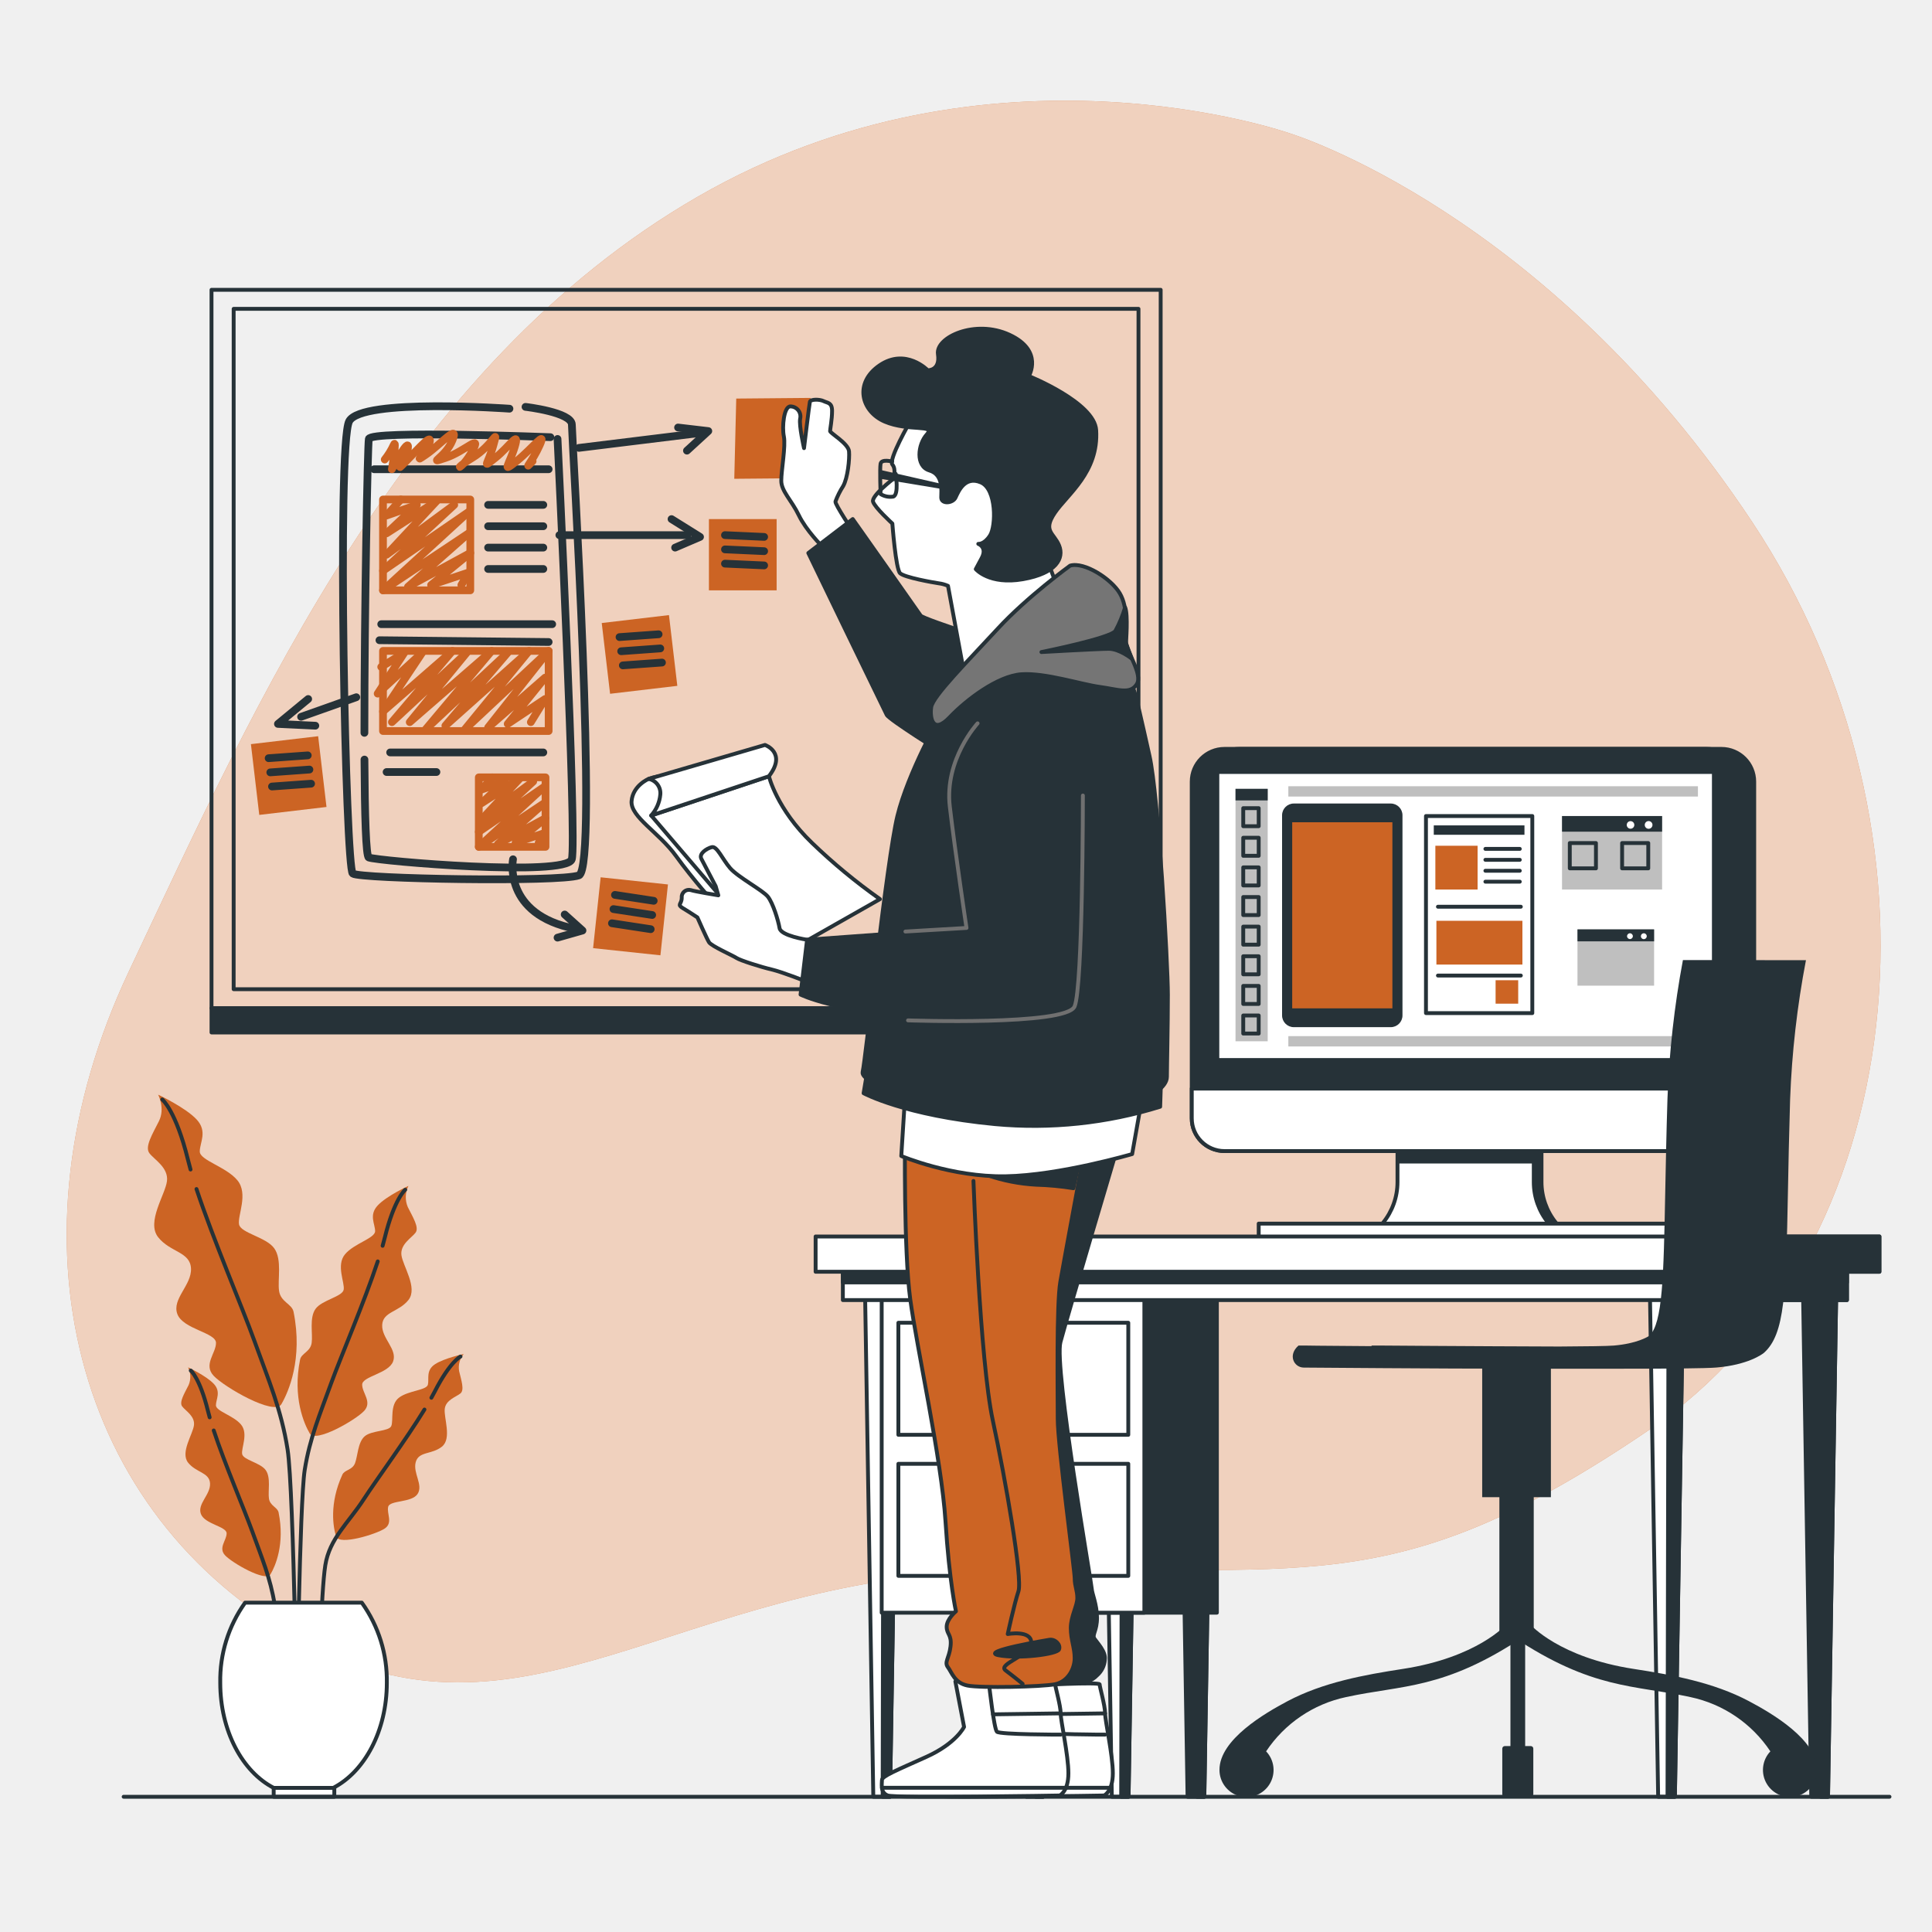
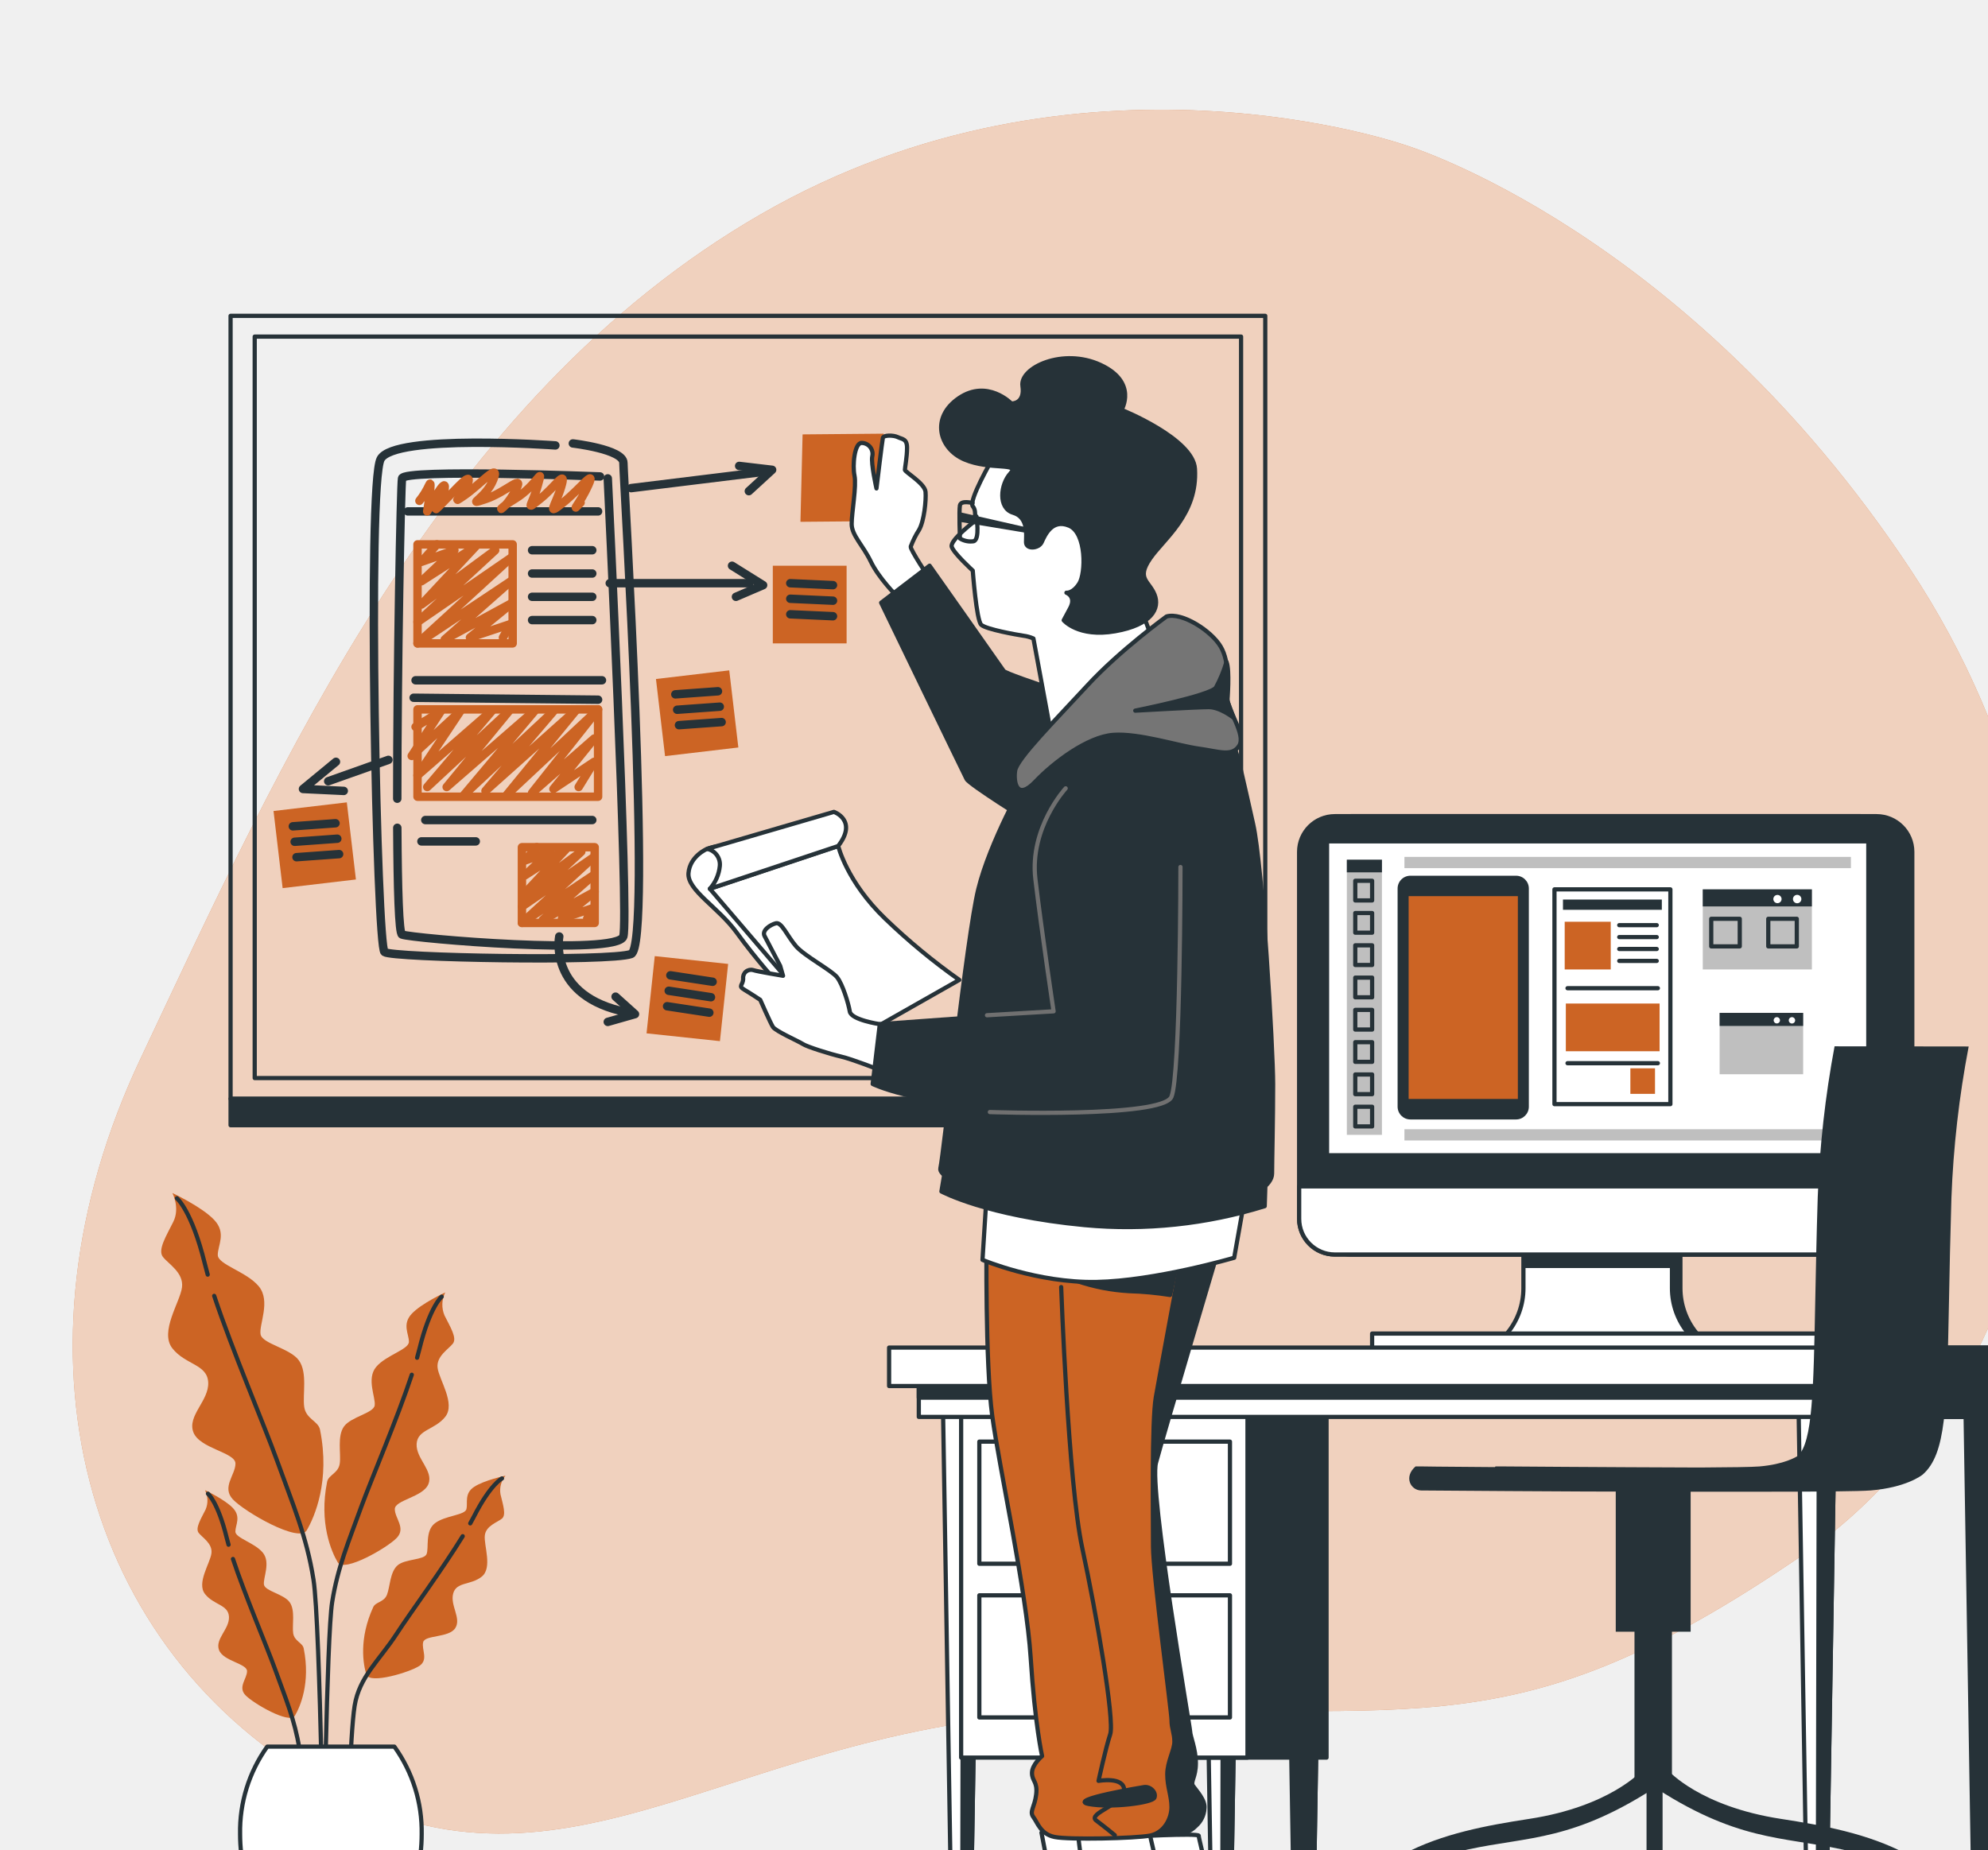
- <svg xmlns="http://www.w3.org/2000/svg" viewBox="0 0 500 500">
+ <svg xmlns="http://www.w3.org/2000/svg">
  <g id="freepik--background-simple--inject-64">
    <path d="M334,34.58s-77.4-27.52-153.37,16.3S66.3,181.67,33.38,251.34s-14,140.55,44,172.86,97.43-15.32,178.79-17.64S359.44,415.87,427,369.91s79.71-154.51,26.46-234.82S334,34.58,334,34.58Z" style="fill:#CC6424" />
    <path d="M334,34.58s-77.4-27.52-153.37,16.3S66.3,181.67,33.38,251.34s-14,140.55,44,172.86,97.43-15.32,178.79-17.64S359.44,415.87,427,369.91s79.71-154.51,26.46-234.82S334,34.58,334,34.58Z" style="fill:#fff;opacity:0.7" />
  </g>
  <g id="freepik--Plants--inject-64">
    <path d="M40.93,283.3s1.86,3.53.21,6.84-3.73,6.63-2.49,8.29,5,3.73,4.56,7.25-5.39,10.57-2.28,14.51,8.29,3.73,8.5,8.08-5,7.87-3.53,11.81,10,4.77,10,7.46-3.32,5.6-.62,8.5S71,366.51,72.82,363.4s5.62-11.71,3.15-23.92c-.42-2.05-3.34-2.51-3.75-5.41s.83-8.08-1.24-11-8.71-3.94-9.12-6.22,2.48-7.87-.42-11.39S51.7,300.3,51.7,298s2.08-5.18-.82-8.29S40.93,283.3,40.93,283.3Z" style="fill:#CC6424" />
    <path d="M50.85,307.72c4.32,13,11.88,30.67,14.95,39.2,3.73,10.36,7,17.86,8.63,28.22S77,454.89,77,454.89" style="fill:none;stroke:#263238;stroke-linecap:round;stroke-linejoin:round" />
    <path d="M42,284.55s3.52,2.9,6.63,15.54c.2.81.43,1.67.68,2.58" style="fill:none;stroke:#263238;stroke-linecap:round;stroke-linejoin:round" />
    <path d="M105.7,306.91a6.54,6.54,0,0,0-.16,5.48c1.32,2.65,3,5.3,2,6.63s-4,3-3.65,5.8,4.31,8.46,1.82,11.61-6.63,3-6.8,6.47,4,6.3,2.82,9.45-8,3.82-8,6,2.66,4.48.5,6.8S81.67,373.5,80.18,371s-4.49-9.37-2.52-19.14c.33-1.64,2.67-2,3-4.33s-.66-6.47,1-8.79,7-3.15,7.29-5-2-6.3.33-9.12,7.8-4.15,7.8-6-1.66-4.15.66-6.64S105.7,306.91,105.7,306.91Z" style="fill:#CC6424" />
    <path d="M97.76,326.45c-3.45,10.43-9.5,24.55-12,31.37-3,8.3-5.58,14.3-6.9,22.59s-2.05,63.82-2.05,63.82" style="fill:none;stroke:#263238;stroke-linecap:round;stroke-linejoin:round" />
    <path d="M104.87,307.91s-2.82,2.32-5.3,12.44c-.16.65-.35,1.34-.55,2.06" style="fill:none;stroke:#263238;stroke-linecap:round;stroke-linejoin:round" />
    <path d="M48.68,353.87a5.48,5.48,0,0,1,.14,4.57c-1.11,2.22-2.5,4.43-1.67,5.54s3.33,2.5,3.05,4.85-3.6,7.07-1.52,9.7,5.54,2.49,5.68,5.4S51,389.2,52,391.83s6.65,3.19,6.65,5-2.21,3.74-.41,5.68,10.51,7,11.76,4.92,3.76-7.83,2.1-16c-.27-1.37-2.22-1.68-2.5-3.62s.55-5.4-.83-7.34-5.82-2.63-6.1-4.16,1.66-5.26-.28-7.62-6.51-3.46-6.51-5,1.39-3.47-.55-5.55S48.68,353.87,48.68,353.87Z" style="fill:#CC6424" />
    <path d="M55.31,370.2c2.89,8.71,7.94,20.5,10,26.2,2.5,6.93,4.67,12,5.77,18.87s1.72,32.64,1.72,32.64" style="fill:none;stroke:#263238;stroke-linecap:round;stroke-linejoin:round" />
    <path d="M49.37,354.7s2.36,1.94,4.43,10.39c.14.55.29,1.12.46,1.72" style="fill:none;stroke:#263238;stroke-linecap:round;stroke-linejoin:round" />
    <path d="M120,350.42a5.45,5.45,0,0,0-1.18,4.42c.57,2.41,1.42,4.88.35,5.77s-3.8,1.67-4.07,4,1.89,7.7-.74,9.79-6,1.15-6.77,4,2,5.88.49,8.22-7.2,1.58-7.62,3.34,1.31,4.14-.89,5.62S87.77,400,87,397.67s-1.86-8.48,1.61-16.05c.59-1.27,2.56-1.12,3.27-2.95s.7-5.38,2.49-6.95,6.27-1.24,6.89-2.66-.42-5.5,2-7.35,7.13-1.88,7.48-3.37-.56-3.68,1.81-5.26S120,350.42,120,350.42Z" style="fill:#CC6424" />
    <path d="M109.85,364.79c-4.8,7.82-12.42,18.15-15.72,23.23-4,6.17-8.83,10.12-9.94,17.05s-1.71,32.64-1.71,32.64" style="fill:none;stroke:#263238;stroke-linecap:round;stroke-linejoin:round" />
    <path d="M119.18,351.07s-2.74,1.35-6.69,9.1c-.26.5-.54,1-.85,1.57" style="fill:none;stroke:#263238;stroke-linecap:round;stroke-linejoin:round" />
    <path d="M70.83,462.7H86.24c8.11-4.18,13.87-14.76,13.87-27.17a34.57,34.57,0,0,0-6.48-20.77H63.44A34.57,34.57,0,0,0,57,435.53C57,447.94,62.72,458.52,70.83,462.7Z" style="fill:#fff;stroke:#263238;stroke-linecap:round;stroke-linejoin:round" />
    <rect x="70.83" y="462.7" width="15.69" height="2.3" style="fill:#fff;stroke:#263238;stroke-linecap:round;stroke-linejoin:round" />
  </g>
  <g id="freepik--Board--inject-64">
    <rect x="54.74" y="75" width="245.64" height="185.92" style="fill:none;stroke:#263238;stroke-linecap:round;stroke-linejoin:round" />
    <rect x="60.47" y="79.93" width="234.17" height="176.07" style="fill:none;stroke:#263238;stroke-linecap:round;stroke-linejoin:round" />
    <path d="M131.85,105.77S93.59,103,90.37,109s-.93,115.7.92,117.08,53.47,2.3,58.54.46S148,113.14,148,109.91s-12-4.61-12-4.61" style="fill:none;stroke:#263238;stroke-linecap:round;stroke-linejoin:round;stroke-width:2px" />
    <path d="M94.32,196.57c.08,14.46.39,25.06,1.12,25.35,2.3.92,51.16,5.07,52.54.46s-3.69-108.78-3.69-108.78" style="fill:none;stroke:#263238;stroke-linecap:round;stroke-linejoin:round;stroke-width:2px" />
    <path d="M142.45,113.14s-46.55-1.84-47,.46c-.3,1.47-1.15,44.66-1.14,76.06" style="fill:none;stroke:#263238;stroke-linecap:round;stroke-linejoin:round;stroke-width:2px" />
    <line x1="96.82" y1="121.44" x2="141.99" y2="121.44" style="fill:none;stroke:#263238;stroke-linecap:round;stroke-linejoin:round;stroke-width:2px" />
    <path d="M137.84,119.35c-2.76,2.92,0,0,1.85-4.17s-1.85.83-6,4.17-1.84.84-.46-3.75-1.38,0-5.07,2.92-1.84,1.67-.46-3.34,0,0-5.53,3.34-2.77,3.33,0-1.67-1.84,0-6.91,1.67,0,0,1.84-4.59-3.23,1.25-6.91,3.75,0,0,.92-2.92-2.31.84-6,4.59,0,0,.46-3.34-4.15,5.43-4.15,5.43,1.38-8.35.46-6.26a18,18,0,0,1-2.31,3.75" style="fill:none;stroke:#CC6424;stroke-linecap:round;stroke-linejoin:round;stroke-width:2px" />
    <rect x="99.12" y="129.27" width="22.59" height="23.51" style="fill:none;stroke:#CC6424;stroke-linecap:round;stroke-linejoin:round;stroke-width:2px" />
    <polyline points="103.73 129.27 100.05 133.42 107.88 130.66 100.05 138.03 112.95 129.73 100.05 143.56 117.56 130.66 99.12 147.71 121.25 132.5 99.12 152.78 121.25 138.03 105.58 151.86 121.71 143.1 111.57 151.4 121.25 148.17 119.4 151.4" style="fill:none;stroke:#CC6424;stroke-linecap:round;stroke-linejoin:round;stroke-width:2px" />
    <rect x="123.91" y="201.18" width="17.27" height="17.98" style="fill:none;stroke:#CC6424;stroke-linecap:round;stroke-linejoin:round;stroke-width:2px" />
    <polyline points="127.43 201.18 124.61 204.35 130.6 202.24 124.61 207.88 134.48 201.53 124.61 212.11 138 202.24 123.91 215.28 140.82 203.65 123.91 219.16 140.82 207.88 128.84 218.45 141.18 211.75 133.42 218.1 140.82 215.63 139.41 218.1" style="fill:none;stroke:#CC6424;stroke-linecap:round;stroke-linejoin:round;stroke-width:2px" />
    <line x1="98.66" y1="161.54" x2="142.91" y2="161.54" style="fill:none;stroke:#263238;stroke-linecap:round;stroke-linejoin:round;stroke-width:2px" />
    <line x1="98.2" y1="165.69" x2="141.99" y2="166.15" style="fill:none;stroke:#263238;stroke-linecap:round;stroke-linejoin:round;stroke-width:2px" />
    <line x1="126.32" y1="130.66" x2="140.61" y2="130.66" style="fill:none;stroke:#263238;stroke-linecap:round;stroke-linejoin:round;stroke-width:2px" />
    <line x1="126.32" y1="136.19" x2="140.61" y2="136.19" style="fill:none;stroke:#263238;stroke-linecap:round;stroke-linejoin:round;stroke-width:2px" />
    <line x1="126.32" y1="141.72" x2="140.61" y2="141.72" style="fill:none;stroke:#263238;stroke-linecap:round;stroke-linejoin:round;stroke-width:2px" />
    <line x1="126.32" y1="147.25" x2="140.61" y2="147.25" style="fill:none;stroke:#263238;stroke-linecap:round;stroke-linejoin:round;stroke-width:2px" />
    <rect x="99.12" y="168.45" width="42.87" height="20.74" style="fill:none;stroke:#CC6424;stroke-linecap:round;stroke-linejoin:round;stroke-width:2px" />
    <polyline points="98.66 172.6 104.65 168.91 97.74 179.51 109.26 168.91 99.12 184.13 117.1 168.45 101.43 186.89 120.79 168.91 106.04 186.89 127.24 168.45 110.19 188.73 131.39 168.91 115.26 187.81 136.92 168.45 120.33 188.73 141.99 168.45 126.32 188.27 141.07 175.37 131.39 187.35 141.07 180.9 139.17 183.98 137.38 186.89" style="fill:none;stroke:#CC6424;stroke-linecap:round;stroke-linejoin:round;stroke-width:2px" />
    <line x1="100.97" y1="194.73" x2="140.61" y2="194.73" style="fill:none;stroke:#263238;stroke-linecap:round;stroke-linejoin:round;stroke-width:2px" />
    <line x1="100.05" y1="199.8" x2="112.95" y2="199.8" style="fill:none;stroke:#263238;stroke-linecap:round;stroke-linejoin:round;stroke-width:2px" />
    <line x1="149.83" y1="115.91" x2="181.47" y2="112.02" style="fill:none;stroke:#263238;stroke-linecap:round;stroke-linejoin:round;stroke-width:2px" />
    <line x1="144.76" y1="138.49" x2="177.94" y2="138.49" style="fill:none;stroke:#263238;stroke-linecap:round;stroke-linejoin:round;stroke-width:2px" />
    <line x1="92.21" y1="180.44" x2="77.92" y2="185.51" style="fill:none;stroke:#263238;stroke-linecap:round;stroke-linejoin:round;stroke-width:2px" />
    <path d="M132.77,222.38s-2.76,14.29,16.13,18" style="fill:none;stroke:#263238;stroke-linecap:round;stroke-linejoin:round;stroke-width:2px" />
    <polyline points="146.14 236.67 150.75 240.82 144.29 242.66" style="fill:none;stroke:#263238;stroke-linecap:round;stroke-linejoin:round;stroke-width:2px" />
    <polyline points="173.79 134.34 181.17 138.95 174.72 141.72" style="fill:none;stroke:#263238;stroke-linecap:round;stroke-linejoin:round;stroke-width:2px" />
    <polyline points="175.48 110.64 183.31 111.56 177.78 116.63" style="fill:none;stroke:#263238;stroke-linecap:round;stroke-linejoin:round;stroke-width:2px" />
    <polyline points="79.76 180.9 71.93 187.35 81.61 187.81" style="fill:none;stroke:#263238;stroke-linecap:round;stroke-linejoin:round;stroke-width:2px" />
    <rect x="183.47" y="134.34" width="17.52" height="18.44" style="fill:#CC6424" />
    <line x1="187.62" y1="138.49" x2="197.76" y2="138.95" style="fill:none;stroke:#263238;stroke-linecap:round;stroke-linejoin:round;stroke-width:2px" />
    <line x1="187.62" y1="142.18" x2="197.76" y2="142.64" style="fill:none;stroke:#263238;stroke-linecap:round;stroke-linejoin:round;stroke-width:2px" />
    <line x1="187.62" y1="145.87" x2="197.76" y2="146.33" style="fill:none;stroke:#263238;stroke-linecap:round;stroke-linejoin:round;stroke-width:2px" />
    <rect x="156.74" y="160.16" width="17.52" height="18.44" transform="translate(-18.7 20.55) rotate(-6.73)" style="fill:#CC6424" />
    <line x1="160.33" y1="164.88" x2="170.45" y2="164.15" style="fill:none;stroke:#263238;stroke-linecap:round;stroke-linejoin:round;stroke-width:2px" />
    <line x1="160.76" y1="168.54" x2="170.88" y2="167.81" style="fill:none;stroke:#263238;stroke-linecap:round;stroke-linejoin:round;stroke-width:2px" />
    <line x1="161.19" y1="172.2" x2="171.32" y2="171.47" style="fill:none;stroke:#263238;stroke-linecap:round;stroke-linejoin:round;stroke-width:2px" />
    <rect x="65.94" y="191.5" width="17.52" height="18.44" transform="translate(-22.99 10.13) rotate(-6.73)" style="fill:#CC6424" />
    <line x1="69.52" y1="196.22" x2="79.65" y2="195.49" style="fill:none;stroke:#263238;stroke-linecap:round;stroke-linejoin:round;stroke-width:2px" />
    <line x1="69.95" y1="199.89" x2="80.08" y2="199.16" style="fill:none;stroke:#263238;stroke-linecap:round;stroke-linejoin:round;stroke-width:2px" />
    <line x1="70.39" y1="203.55" x2="80.51" y2="202.82" style="fill:none;stroke:#263238;stroke-linecap:round;stroke-linejoin:round;stroke-width:2px" />
    <rect x="154.44" y="227.91" width="17.52" height="18.44" transform="translate(25.97 -15.92) rotate(6.07)" style="fill:#CC6424" />
    <line x1="159.15" y1="231.6" x2="169.18" y2="233.13" style="fill:none;stroke:#263238;stroke-linecap:round;stroke-linejoin:round;stroke-width:2px" />
    <line x1="158.76" y1="235.27" x2="168.79" y2="236.8" style="fill:none;stroke:#263238;stroke-linecap:round;stroke-linejoin:round;stroke-width:2px" />
    <line x1="158.37" y1="238.94" x2="168.4" y2="240.47" style="fill:none;stroke:#263238;stroke-linecap:round;stroke-linejoin:round;stroke-width:2px" />
    <rect x="54.74" y="260.92" width="245.63" height="6.28" style="fill:#263238;stroke:#263238;stroke-linecap:round;stroke-linejoin:round" />
  </g>
  <g id="freepik--Device--inject-64">
    <path d="M398.94,305.93V294.21H363.67v11.72a16.73,16.73,0,0,1-3.75,10.54l-1.54,1.91h45.85l-1.54-1.91A16.73,16.73,0,0,1,398.94,305.93Z" style="fill:#263238;stroke:#263238;stroke-linecap:round;stroke-linejoin:round" />
    <path d="M396.94,305.93V294.21H361.67v11.72a16.73,16.73,0,0,1-3.75,10.54l-1.54,1.91h45.85l-1.54-1.91A16.73,16.73,0,0,1,396.94,305.93Z" style="fill:#fff;stroke:#263238;stroke-linecap:round;stroke-linejoin:round" />
    <rect x="361.81" y="297.52" width="35.41" height="3.59" style="fill:#263238" />
    <rect x="308.42" y="193.81" width="141.76" height="104.09" rx="8.48" style="fill:#263238;stroke:#263238;stroke-linecap:round;stroke-linejoin:round" />
    <rect x="312.23" y="193.81" width="141.76" height="104.09" rx="8.48" style="fill:#263238;stroke:#263238;stroke-linecap:round;stroke-linejoin:round" />
    <path d="M308.42,281.72H450.19a0,0,0,0,1,0,0v7.7a8.48,8.48,0,0,1-8.48,8.48H316.91a8.48,8.48,0,0,1-8.48-8.48v-7.7A0,0,0,0,1,308.42,281.72Z" style="fill:#fff;stroke:#263238;stroke-linecap:round;stroke-linejoin:round" />
    <rect x="315.55" y="200.29" width="127.5" height="73.54" style="fill:#fff" />
    <rect x="331.8" y="207.95" width="31.16" height="57.88" rx="3.04" style="fill:#263238" />
    <rect x="334.42" y="212.8" width="25.93" height="48.16" style="fill:#CC6424" />
    <rect x="371.06" y="213.61" width="23.47" height="2.43" style="fill:#263238" />
    <rect x="371.47" y="218.88" width="10.93" height="11.33" style="fill:#CC6424" />
    <rect x="387.06" y="253.68" width="5.85" height="6.07" style="fill:#CC6424" />
    <rect x="371.74" y="238.3" width="22.26" height="11.33" style="fill:#CC6424" />
    <line x1="384.42" y1="219.69" x2="393.32" y2="219.69" style="fill:none;stroke:#263238;stroke-linecap:round;stroke-linejoin:round" />
    <line x1="384.42" y1="222.52" x2="393.32" y2="222.52" style="fill:none;stroke:#263238;stroke-linecap:round;stroke-linejoin:round" />
    <line x1="384.42" y1="225.35" x2="393.32" y2="225.35" style="fill:none;stroke:#263238;stroke-linecap:round;stroke-linejoin:round" />
    <line x1="384.42" y1="228.18" x2="393.32" y2="228.18" style="fill:none;stroke:#263238;stroke-linecap:round;stroke-linejoin:round" />
    <line x1="372.14" y1="234.66" x2="393.59" y2="234.66" style="fill:none;stroke:#263238;stroke-linecap:round;stroke-linejoin:round" />
    <line x1="372.14" y1="252.47" x2="393.59" y2="252.47" style="fill:none;stroke:#263238;stroke-linecap:round;stroke-linejoin:round" />
    <rect x="369.04" y="211.19" width="27.52" height="51" style="fill:none;stroke:#263238;stroke-linecap:round;stroke-linejoin:round" />
    <rect x="404.25" y="211.19" width="25.9" height="19.02" style="fill:#bfbfbf" />
    <rect x="404.25" y="211.19" width="25.9" height="4.05" style="fill:#263238" />
    <rect x="406.26" y="218.18" width="6.77" height="6.55" style="fill:none;stroke:#263238;stroke-linecap:round;stroke-linejoin:round" />
    <rect x="419.8" y="218.18" width="6.77" height="6.55" style="fill:none;stroke:#263238;stroke-linecap:round;stroke-linejoin:round" />
    <path d="M427.66,213.49a1,1,0,1,1-1-1A1,1,0,0,1,427.66,213.49Z" style="fill:#fff" />
    <circle cx="421.98" cy="213.49" r="0.98" style="fill:#fff" />
    <rect x="408.25" y="240.52" width="19.83" height="14.57" style="fill:#bfbfbf" />
    <rect x="408.25" y="240.52" width="19.83" height="3.1" style="fill:#263238" />
    <path d="M426.18,242.28a.76.76,0,1,1-.76-.75A.76.76,0,0,1,426.18,242.28Z" style="fill:#fff" />
    <path d="M422.58,242.28a.75.75,0,1,1-1.5,0,.75.75,0,0,1,1.5,0Z" style="fill:#fff" />
    <rect x="319.75" y="204.15" width="8.33" height="65.33" style="fill:#bfbfbf" />
    <rect x="319.75" y="204.15" width="8.33" height="3" style="fill:#263238" />
    <rect x="321.75" y="209.15" width="4" height="4.67" style="fill:none;stroke:#263238;stroke-linecap:round;stroke-linejoin:round" />
    <rect x="321.75" y="216.81" width="4" height="4.67" style="fill:none;stroke:#263238;stroke-linecap:round;stroke-linejoin:round" />
    <rect x="321.75" y="224.48" width="4" height="4.67" style="fill:none;stroke:#263238;stroke-linecap:round;stroke-linejoin:round" />
    <rect x="321.75" y="232.15" width="4" height="4.67" style="fill:none;stroke:#263238;stroke-linecap:round;stroke-linejoin:round" />
    <rect x="321.75" y="239.81" width="4" height="4.67" style="fill:none;stroke:#263238;stroke-linecap:round;stroke-linejoin:round" />
    <rect x="321.75" y="247.48" width="4" height="4.67" style="fill:none;stroke:#263238;stroke-linecap:round;stroke-linejoin:round" />
    <rect x="321.75" y="255.15" width="4" height="4.67" style="fill:none;stroke:#263238;stroke-linecap:round;stroke-linejoin:round" />
    <rect x="321.75" y="262.81" width="4" height="4.67" style="fill:none;stroke:#263238;stroke-linecap:round;stroke-linejoin:round" />
    <rect x="333.42" y="203.48" width="106" height="2.67" style="fill:#bfbfbf" />
    <rect x="333.42" y="268.15" width="106" height="2.67" style="fill:#bfbfbf" />
    <rect x="356.38" y="318.38" width="45.86" height="2.09" style="fill:#263238;stroke:#263238;stroke-linecap:round;stroke-linejoin:round" />
    <rect x="325.75" y="316.67" width="106.47" height="3.8" style="fill:#fff;stroke:#263238;stroke-linecap:round;stroke-linejoin:round" />
  </g>
  <g id="freepik--Desk--inject-64">
    <polygon points="230.34 465 226.01 465 223.84 332.33 232.51 332.33 230.34 465" style="fill:#fff;stroke:#263238;stroke-linecap:round;stroke-linejoin:round" />
    <polygon points="230.34 465 228.43 465 228.69 332.33 232.51 332.33 230.34 465" style="fill:#263238;stroke:#263238;stroke-linecap:round;stroke-linejoin:round" />
    <polygon points="292.07 465 287.74 465 285.57 332.33 294.24 332.33 292.07 465" style="fill:#fff;stroke:#263238;stroke-linecap:round;stroke-linejoin:round" />
    <polygon points="292.07 465 290.16 465 290.42 332.33 294.24 332.33 292.07 465" style="fill:#263238;stroke:#263238;stroke-linecap:round;stroke-linejoin:round" />
    <polygon points="269.97 465 265.63 465 263.47 332.33 272.13 332.33 269.97 465" style="fill:#263238;stroke:#263238;stroke-linecap:round;stroke-linejoin:round" />
    <polygon points="269.97 465 268.06 465 268.31 332.33 272.13 332.33 269.97 465" style="fill:#263238;stroke:#263238;stroke-linecap:round;stroke-linejoin:round" />
    <polygon points="311.68 465 307.34 465 305.18 332.33 313.84 332.33 311.68 465" style="fill:#263238;stroke:#263238;stroke-linecap:round;stroke-linejoin:round" />
    <polygon points="311.68 465 309.76 465 310.02 332.33 313.84 332.33 311.68 465" style="fill:#263238;stroke:#263238;stroke-linecap:round;stroke-linejoin:round" />
    <rect x="246.95" y="334.36" width="67.98" height="83" style="fill:#263238;stroke:#263238;stroke-linecap:round;stroke-linejoin:round" />
    <rect x="228.18" y="334.36" width="67.98" height="83" style="fill:#fff;stroke:#263238;stroke-linecap:round;stroke-linejoin:round" />
    <polygon points="433.46 465 429.13 465 426.96 332.33 435.63 332.33 433.46 465" style="fill:#fff;stroke:#263238;stroke-linecap:round;stroke-linejoin:round" />
    <polygon points="433.46 465 431.55 465 431.81 332.33 435.63 332.33 433.46 465" style="fill:#263238;stroke:#263238;stroke-linecap:round;stroke-linejoin:round" />
    <polygon points="473.09 465 468.75 465 466.59 332.33 475.25 332.33 473.09 465" style="fill:#263238;stroke:#263238;stroke-linecap:round;stroke-linejoin:round" />
    <polygon points="473.09 465 471.18 465 471.43 332.33 475.25 332.33 473.09 465" style="fill:#263238;stroke:#263238;stroke-linecap:round;stroke-linejoin:round" />
    <rect x="218.13" y="327.33" width="259.86" height="9.13" style="fill:#fff;stroke:#263238;stroke-linecap:round;stroke-linejoin:round" />
    <rect x="218.13" y="327.33" width="259.86" height="4.56" style="fill:#263238;stroke:#263238;stroke-linecap:round;stroke-linejoin:round" />
    <rect x="439.63" y="327.33" width="38.36" height="9.13" style="fill:#263238;stroke:#263238;stroke-linecap:round;stroke-linejoin:round" />
    <rect x="211.08" y="320" width="275.31" height="9.13" style="fill:#fff;stroke:#263238;stroke-linecap:round;stroke-linejoin:round" />
    <rect x="448.03" y="320" width="38.36" height="9.13" style="fill:#263238;stroke:#263238;stroke-linecap:round;stroke-linejoin:round" />
    <rect x="232.5" y="342.33" width="59.5" height="29" style="fill:#fff;stroke:#263238;stroke-linecap:round;stroke-linejoin:round" />
    <rect x="255.75" y="353.83" width="13" height="4.5" style="fill:#263238;stroke:#263238;stroke-linecap:round;stroke-linejoin:round" />
    <rect x="232.5" y="378.83" width="59.5" height="29" style="fill:#fff;stroke:#263238;stroke-linecap:round;stroke-linejoin:round" />
    <rect x="255.75" y="390.33" width="13" height="4.5" style="fill:#263238;stroke:#263238;stroke-linecap:round;stroke-linejoin:round" />
  </g>
  <g id="freepik--Chair--inject-64">
    <rect x="383.6" y="351.71" width="17.78" height="35.76" transform="translate(784.97 739.18) rotate(180)" style="fill:#263238" />
    <rect x="388.04" y="374.77" width="8.89" height="49.52" transform="translate(784.97 799.06) rotate(180)" style="fill:#263238" />
    <path d="M396.1,420.48s7.47,8.48,26.67,11.43c10.14,1.56,20.7,3.5,29.86,8.35,5.89,3.12,17.62,9.95,17.62,17.75a7,7,0,1,1-12.08-4.76,33.07,33.07,0,0,0-20.71-14.05c-14.6-3.18-25.26-1.88-45.8-15.54Z" style="fill:#263238" />
    <path d="M389.75,420.48s-7.47,8.48-26.67,11.43c-10.14,1.56-20.7,3.5-29.86,8.35-5.9,3.12-17.62,9.95-17.62,17.75a7,7,0,1,0,12.07-4.76,33.1,33.1,0,0,1,20.71-14.05c14.61-3.18,25.27-1.88,45.81-15.54Z" style="fill:#263238" />
    <rect x="388.79" y="451.88" width="8.03" height="13.12" rx="0.66" transform="translate(785.61 916.88) rotate(180)" style="fill:#263238" />
    <rect x="390.9" y="421.67" width="3.81" height="43.33" transform="translate(785.61 886.67) rotate(180)" style="fill:#263238" />
    <path d="M435.54,248.46a243.09,243.09,0,0,0-4,35.86c-.29,9.28-.44,17.23-.58,24.24-.42,21.79-.66,33.87-4.09,37.12-.44.3-3.28,2.05-9.22,2.55-1.66.14-6.94.21-14.12.25-22.77-.07-46.7-.26-47.08-.26h-1.39c-.06,0-.11.11-.16.16-13.68-.08-17.2-.16-17.45-.16h-1.39c-2.87,2.49-1.16,5.69,1.34,5.71,1.87,0,34.46.29,56.75.29,3.94,0,7.65,0,10.94,0l15.06,0c11.67,0,21.34-.08,24-.3,8.25-.68,11.95-3.47,12.34-3.79,5.5-4.88,5.71-15.59,6.22-41.45.13-7,.29-14.94.57-24.18a237.9,237.9,0,0,1,4.1-36Z" style="fill:#263238" />
  </g>
  <g id="freepik--Character--inject-64">
    <path d="M258.75,435.17,261,446.92s-2,4.25-9.75,7.75-11.5,5-11.5,6-.5,3.25,1.5,4,44.5,0,44.5,0,2.25-1,2.25-5.75-2-13.5-2-15.5-1.41-6.82-1.41-7.5-17.09.25-17.09.25S262.5,431.42,258.75,435.17Z" style="fill:#fff;stroke:#263238;stroke-linecap:round;stroke-linejoin:round" />
    <path d="M267.5,436.17s1.25,11.25,2,12,16.5.75,16.5.75" style="fill:#fff;stroke:#263238;stroke-linecap:round;stroke-linejoin:round" />
    <line x1="286" y1="443.42" x2="268.5" y2="443.67" style="fill:#fff;stroke:#263238;stroke-linecap:round;stroke-linejoin:round" />
    <line x1="239.75" y1="462.67" x2="287.5" y2="462.67" style="fill:#fff;stroke:#263238;stroke-linecap:round;stroke-linejoin:round" />
    <path d="M290,294.25s-13.86,46.66-15.56,53.09,8.12,62.89,8.12,63.9,1.35,4.06,1.35,7.44-1.35,4.39-.67,5.41,3,3.38,2.7,5.41a5.93,5.93,0,0,1-2,4.06,6.5,6.5,0,0,1-2.7,1.69h-8.12s-2-15.22-7.44-55.45,3.39-63.23,5.08-70.67a64.1,64.1,0,0,1,5.07-13.86Z" style="fill:#263238;stroke:#263238;stroke-linecap:round;stroke-linejoin:round" />
    <path d="M247.25,435.17l2.25,11.75s-2,4.25-9.75,7.75-11.5,5-11.5,6-.5,3.25,1.5,4,44.5,0,44.5,0,2.25-1,2.25-5.75-2-13.5-2-15.5-1.41-6.82-1.41-7.5-17.09.25-17.09.25S251,431.42,247.25,435.17Z" style="fill:#fff;stroke:#263238;stroke-linecap:round;stroke-linejoin:round" />
    <path d="M256,436.17s1.25,11.25,2,12,16.5.75,16.5.75" style="fill:#fff;stroke:#263238;stroke-linecap:round;stroke-linejoin:round" />
    <line x1="274.5" y1="443.42" x2="257" y2="443.67" style="fill:#fff;stroke:#263238;stroke-linecap:round;stroke-linejoin:round" />
    <line x1="228.25" y1="462.67" x2="276" y2="462.67" style="fill:#fff;stroke:#263238;stroke-linecap:round;stroke-linejoin:round" />
    <path d="M234.21,294.25s-.34,29.42,1.35,41.93,8.12,41.59,9.13,57.48S247.4,417,247.4,417,245,419,245,421s1.35,2,1,5.08-1.69,4.05-.67,5.41,1.69,4.05,5.07,4.73,19.27.34,22.65-.34,5.07-4.06,5.07-6.76-1-4.73-1-7.78,1.69-5.74,1.69-7.77-.68-3.05-.68-5.08-4.39-34.48-4.39-41.24-.34-29.76.67-35.51,6.09-33.13,6.09-33.13Z" style="fill:#CC6424;stroke:#263238;stroke-linecap:round;stroke-linejoin:round" />
    <path d="M255.64,304.17a46.24,46.24,0,0,0,12.44,2.43,74.63,74.63,0,0,1,9.72.91l1.82-8.5Z" style="fill:#263238;stroke:#263238;stroke-linecap:round;stroke-linejoin:round" />
    <path d="M251.93,305.63s1.66,46.46,5,61.95,7.74,40.93,6.64,44.25-2.77,11.06-2.77,11.06,6.09-1.1,6.09,2.21-8.85,5.54-6.64,7.2,4.41,3.48,4.41,3.48" style="fill:none;stroke:#263238;stroke-linecap:round;stroke-linejoin:round" />
    <path d="M271.58,424.37s-18.36,3-13.15,4,15.14-.25,15.64-1.49S273.07,424.12,271.58,424.37Z" style="fill:#263238;stroke:#263238;stroke-linecap:round;stroke-linejoin:round" />
    <polygon points="190.54 103.15 190.03 123.91 209.61 123.74 209.78 102.98 190.54 103.15" style="fill:#CC6424" />
    <path d="M212.82,141.46s-4.22-4.22-6.08-8.1-4.55-6.24-4.55-8.94,1.18-9,.67-11.48,0-7.76,1.69-7.76a2.6,2.6,0,0,1,2.53,3.2c-.34,1.69,1,7.6,1,7.6s1.35-11.31,1.52-12,2.53-.68,3.55-.17,2.19.33,2.19,2.53-.51,4.72-.51,5.23,4.73,3.21,4.9,5.23-.34,6.92-1.52,9a21,21,0,0,0-2,4c-.17.67,4.56,7.76,4.56,7.76Z" style="fill:#fff;stroke:#263238;stroke-linecap:round;stroke-linejoin:round" />
    <path d="M220.69,134.33l-11.5,8.79S228.8,183.69,229.48,185s14.87,10.15,14.87,10.15l21.3-26.38s-26.71-8.45-27.38-9.46S220.69,134.33,220.69,134.33Z" style="fill:#263238;stroke:#263238;stroke-linecap:round;stroke-linejoin:round" />
    <path d="M234.25,283.42l-1,15.75s13,5.5,27,5.25S293,298.67,293,298.67l2.75-15.5s-33.75,2.75-44,1.75S234.25,283.42,234.25,283.42Z" style="fill:#fff;stroke:#263238;stroke-linecap:round;stroke-linejoin:round" />
    <path d="M224.25,278.42l-.75,4.5s10.59,5.78,34,8a109.92,109.92,0,0,0,42.75-4.5l.25-7.75a165.1,165.1,0,0,1-38,4.5A197.65,197.65,0,0,1,224.25,278.42Z" style="fill:#263238;stroke:#263238;stroke-linecap:round;stroke-linejoin:round" />
    <path d="M243.25,185.42s-8.25,14.5-11,25.75-8.25,63.25-9,66.25,16.75,9,28.25,9.25,37.25.75,41.75-1,8.75-4.25,8.75-7,.25-13,.25-21.25-2.5-51.75-4.75-61.75-3.75-17-4.5-18.25-6.25-7.25-17.5-6.5a60.36,60.36,0,0,0-25,7.5A25.89,25.89,0,0,0,243.25,185.42Z" style="fill:#263238;stroke:#263238;stroke-linecap:round;stroke-linejoin:round" />
    <path d="M167.85,201.58s-4.06,1.69-4.4,5.75,7.11,8.11,11.5,14.2S185.09,234,185.09,234l8.8,12.17,10.48-8.79L177.32,206s1.35-3-.34-4.06A11.84,11.84,0,0,0,167.85,201.58Z" style="fill:#fff;stroke:#263238;stroke-linecap:round;stroke-linejoin:round" />
    <path d="M168.53,211.05,199,200.9s2,8.46,11.15,17.25a150.19,150.19,0,0,0,17.59,14.54l-27.39,15.55Z" style="fill:#fff;stroke:#263238;stroke-linecap:round;stroke-linejoin:round" />
    <path d="M168.53,211.05a9.48,9.48,0,0,0,2.36-5.41,3.77,3.77,0,0,0-3-4.06l30.09-8.79s5.75,2,1,8.11Z" style="fill:#fff;stroke:#263238;stroke-linecap:round;stroke-linejoin:round" />
    <path d="M208.85,243.2s-6.76-1-7.1-3-1.69-6.42-3-8.11-7.78-5.07-9.81-7.44-3.38-5.75-4.73-5.41-3.38,1.69-2.71,3,3.72,7.11,3.72,7.11l.68,2.36s-6.09-1-7.1-1.35a1.87,1.87,0,0,0-2.37,2c0,1.69-1.35,1.69.34,2.7s3.72,2.37,3.72,2.37,2.37,5.41,3,6.42,6.09,3.39,7.1,4.06,6.43,2.37,9.13,3,8.79,3.05,8.79,3.05l1.69-7.78Z" style="fill:#fff;stroke:#263238;stroke-linecap:round;stroke-linejoin:round" />
    <path d="M280.53,196.54s-.68,28.74-.68,30.09,1,29.08-2,31.44-17.92,5.41-39.56,4.74-31.11-5.41-31.11-5.41l1.69-14.2,41.25-3s-4.39-31.44-3.72-42.26,9.47-16.57,9.47-16.57" style="fill:#263238;stroke:#263238;stroke-linecap:round;stroke-linejoin:round" />
    <path d="M235,264.07s40.94,1.43,43.1-3.6,2.15-54.59,2.15-54.59" style="fill:none;stroke:#707070;stroke-linecap:round;stroke-linejoin:round" />
    <path d="M253,187.2s-8.63,9.34-7.19,21.55,4.32,31.4,4.32,31.4l-15.81.93" style="fill:none;stroke:#707070;stroke-linecap:round;stroke-linejoin:round" />
    <path d="M235.53,109.12s-5.67,9.81-4.58,11.11.22,3.71.22,3.71-5.67,4.36-5.23,5.88,5,5.67,5,5.67.87,11.77,2,12.86,8.5,2.39,10,2.61a8.59,8.59,0,0,1,2.4.66l4.35,23.53,24.41-22-3.92-10.46s-2.18-14-2-20.48-11.12-14.39-17.87-16.35S235.53,109.12,235.53,109.12Z" style="fill:#fff;stroke:#263238;stroke-linecap:round;stroke-linejoin:round" />
    <path d="M240.1,95.82s-5.66-5.88-12.42-1.3-4.79,12,1.31,14.6,13.29.65,10.9,3.27-3,8.28.65,9.37,3.05,5.23,3.05,7,3,1.53,3.71,0,2.39-5.66,6.53-3.92,3.93,11.33,2.4,13.73-3.05,2.18-3.05,2.18,2.4.87.87,3.7l-1.52,2.84s3.48,4.14,12.2,2.61,10.68-5.45,9.37-8.71-4.36-3.71-1.09-8.5,11.34-10.47,10.68-21.36c-.43-7.19-17.43-14-17.43-14s3.92-6.54-5-10.68-19.17.66-18.52,5S240.1,95.82,240.1,95.82Z" style="fill:#263238;stroke:#263238;stroke-linecap:round;stroke-linejoin:round" />
    <path d="M230.89,119.45s-2.77-.74-3,.57,0,7.84,0,7.84a4.77,4.77,0,0,0,3.27.66c1.53-.44.65-5.89.65-5.89" style="fill:none;stroke:#263238;stroke-linecap:round;stroke-linejoin:round" />
    <polyline points="248.17 126.77 228.1 123.45 228.12 122.19 248.17 126.77" style="fill:#263238;stroke:#263238;stroke-linecap:round;stroke-linejoin:round" />
    <path d="M276.94,146.39s-11.12,8.06-18.75,16.34S241.41,180.17,241,183s.43,7.19,4.79,2.61,12.42-10.67,18.53-11.11,15.47,2.62,20.26,3.27,7.85,2,9.59-.65-2.83-8.5-2.83-11.56.65-8.28-1.53-12S280.64,145.3,276.94,146.39Z" style="fill:#757575;stroke:#263238;stroke-linecap:round;stroke-linejoin:round" />
    <path d="M291.18,157.18a30.78,30.78,0,0,1-2.52,6.1c-1.27,1.89-19.14,5.47-19.14,5.47s14.72-.84,17.45-.84,5.89,2.52,5.89,2.52l-1.47-4S292,159.08,291.18,157.18Z" style="fill:#263238;stroke:#263238;stroke-linecap:round;stroke-linejoin:round" />
  </g>
  <g id="freepik--Floor--inject-64">
    <line x1="32" y1="465" x2="489" y2="465" style="fill:none;stroke:#263238;stroke-linecap:round;stroke-linejoin:round" />
  </g>
</svg>
